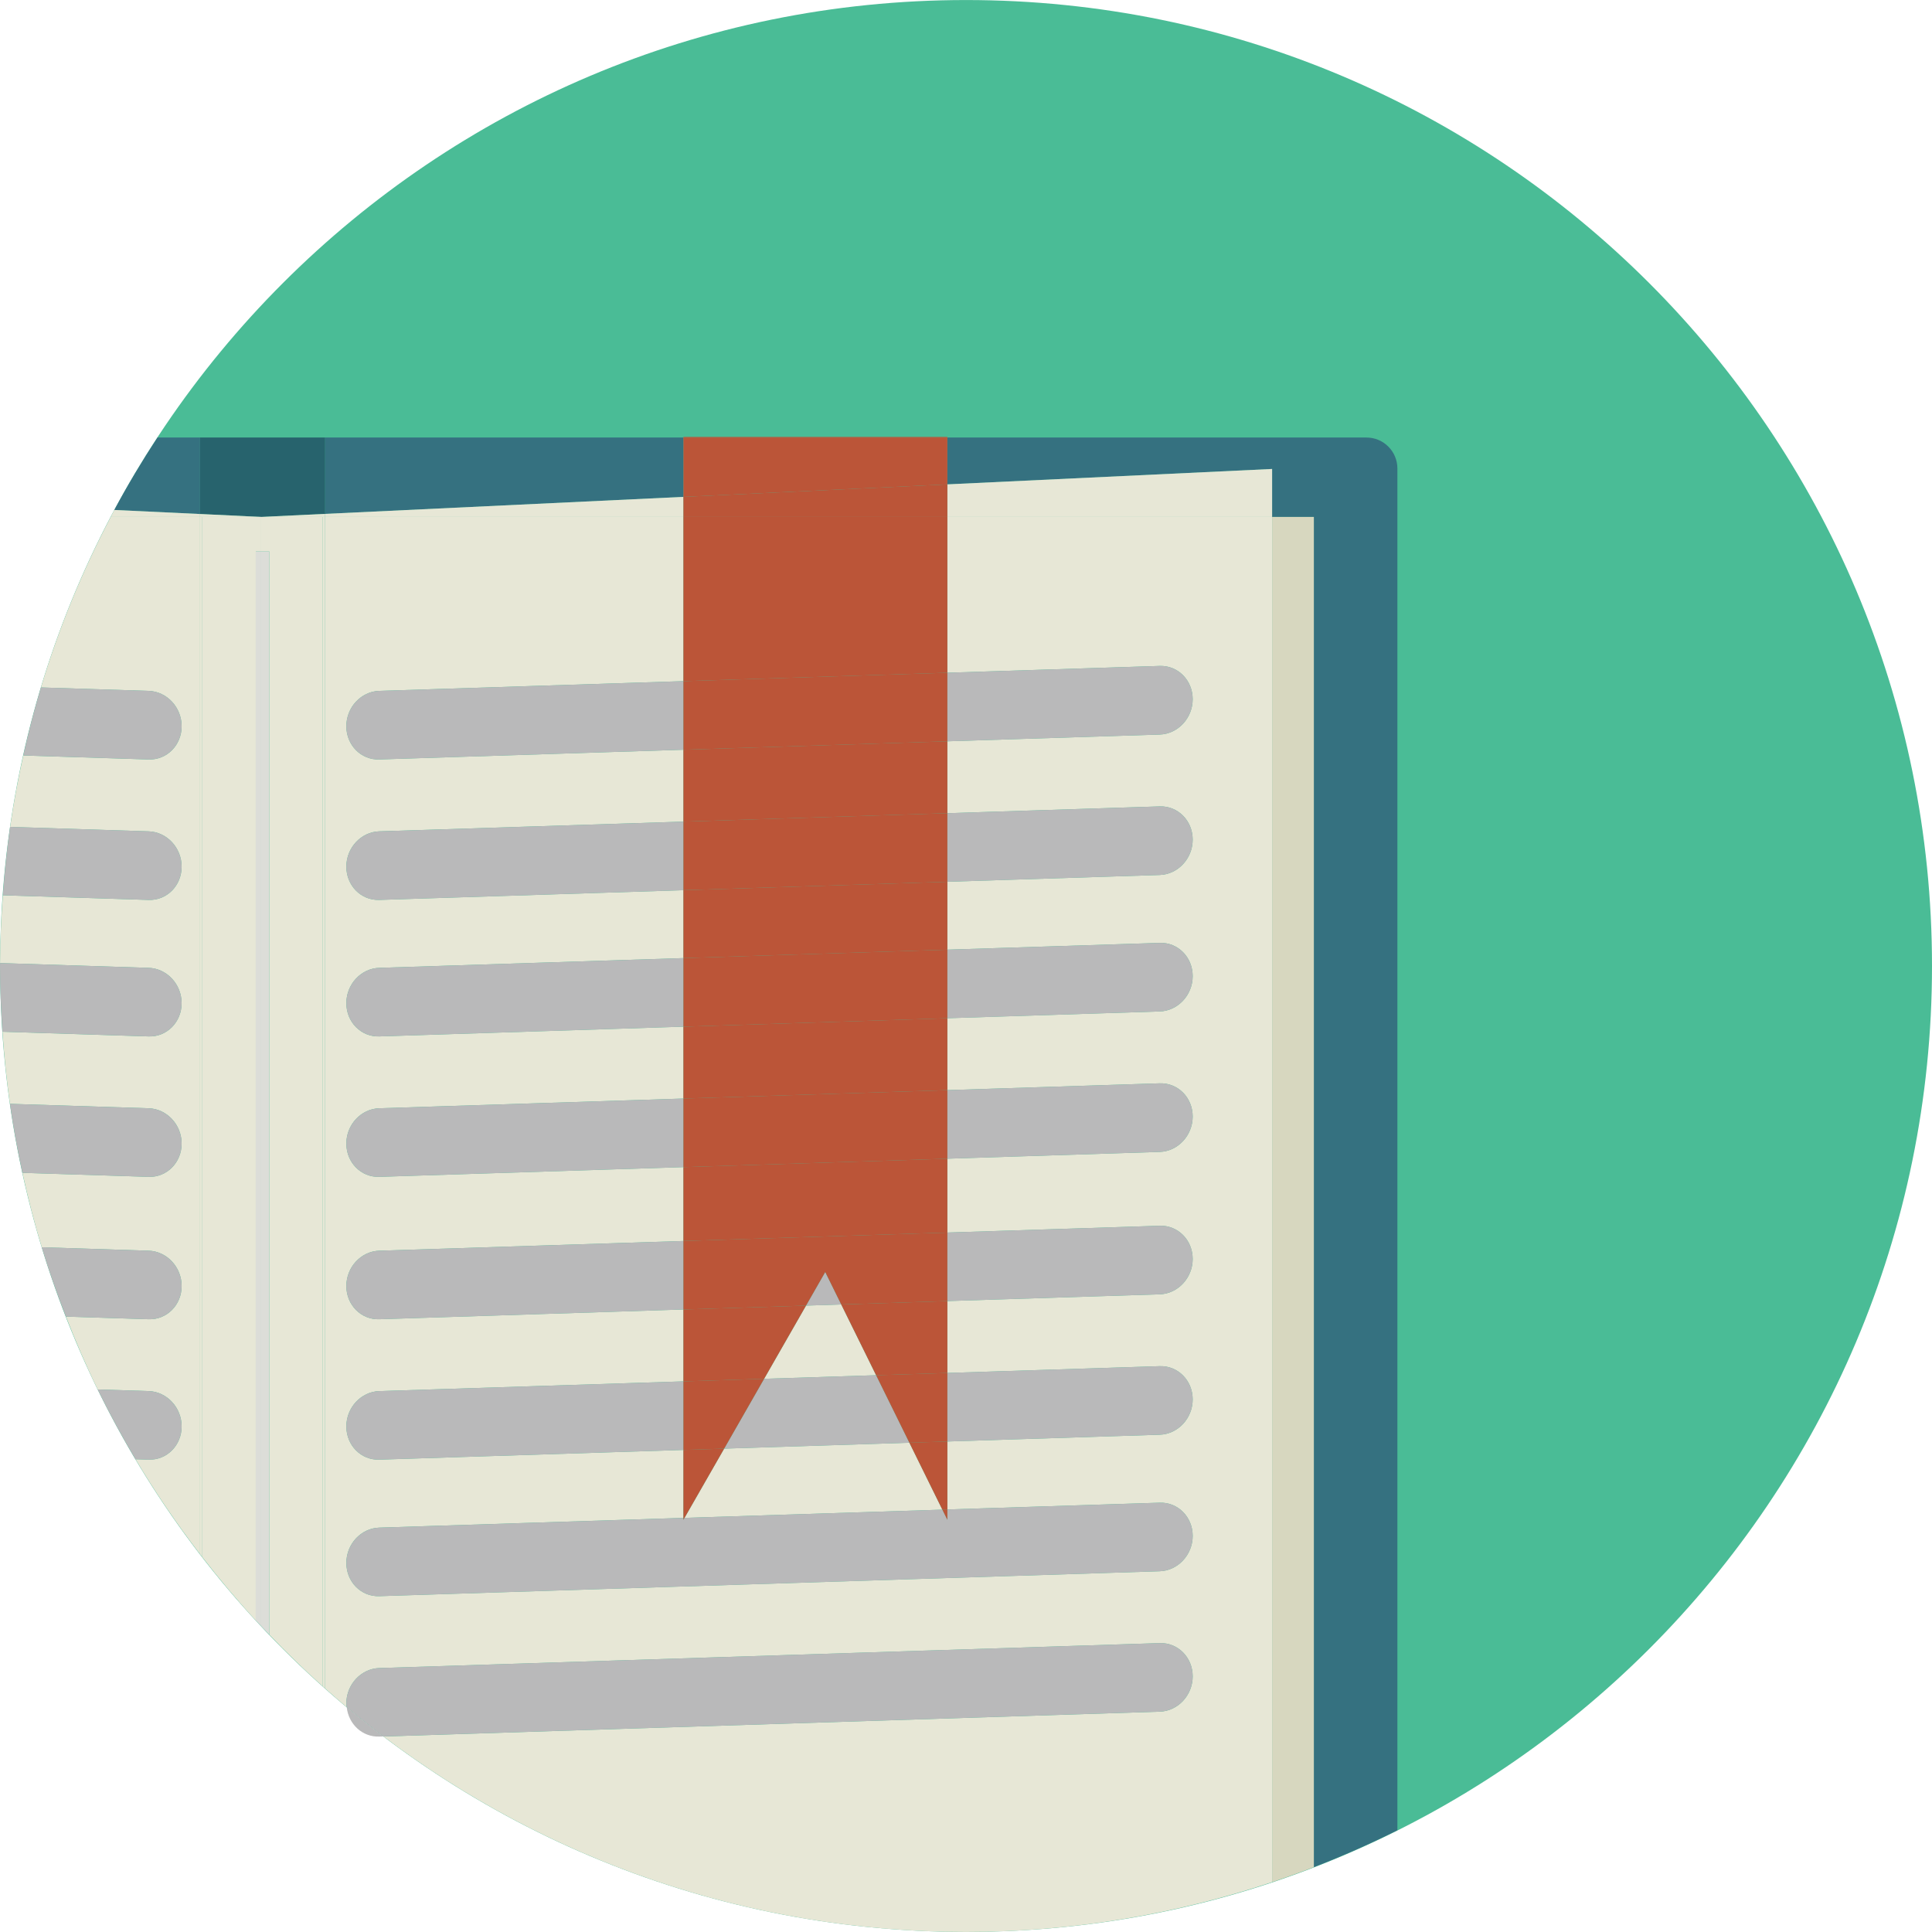
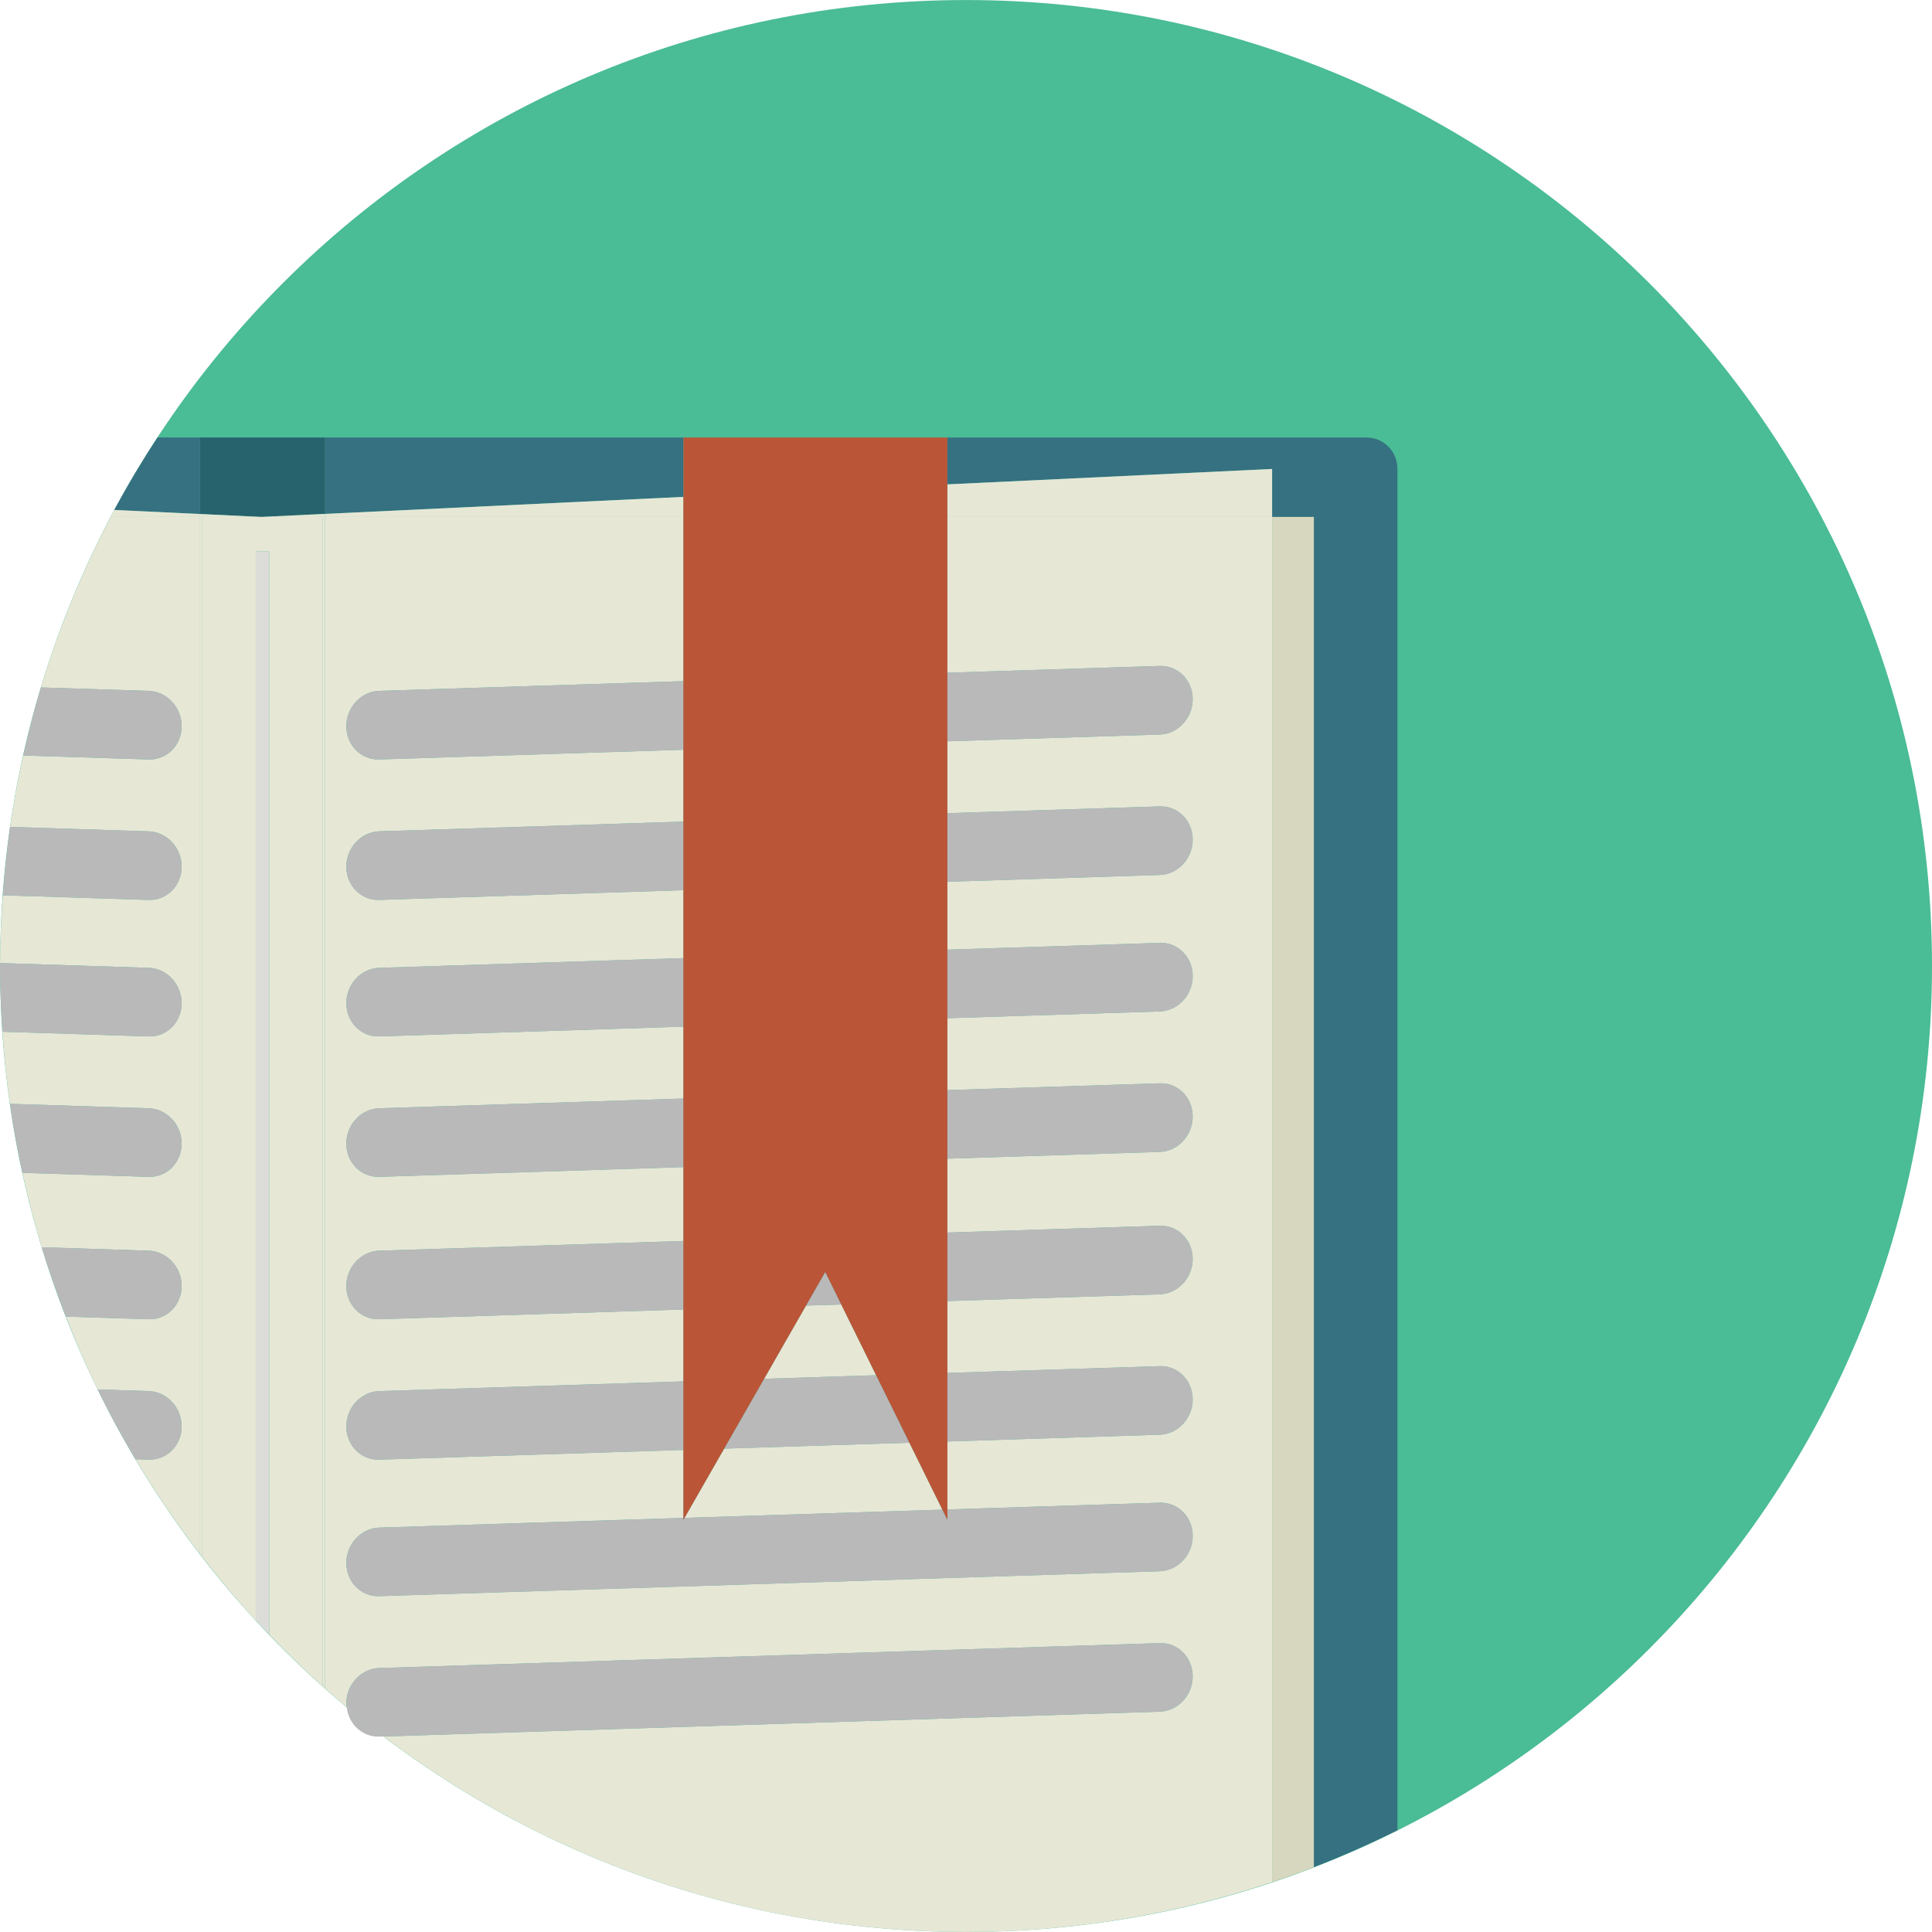
<svg xmlns="http://www.w3.org/2000/svg" version="1.1" id="Layer_1" x="0px" y="0px" viewBox="0 0 473.954 473.954" style="enable-background:new 0 0 473.954 473.954;" xml:space="preserve">
-   <circle style="fill:#4ABC96;" cx="236.988" cy="236.975" r="236.966" />
-   <g>
-     <path style="fill:#357180;" d="M49.081,126.095v-18.761H38.63c-3.772,5.759-7.323,11.671-10.589,17.766L49.081,126.095z" />
-     <polygon style="fill:#357180;" points="167.657,121.893 167.657,107.334 79.756,107.334 79.756,126.066  " />
-     <path style="fill:#357180;" d="M335.221,107.334H232.404v11.487l79.666-3.779v11.768h10.237v331.228   c7.001-2.705,13.833-5.721,20.497-9.048V114.915C342.805,110.743,339.411,107.334,335.221,107.334z" />
+   <defs id="defs175" />
+   <circle style="fill:#4ABC96;" cx="236.988" cy="236.975" id="circle2" r="236.966" />
+   <g id="g10">
+     <path style="fill:#357180" d="M 49.081,126.095 V 107.334 H 38.63 c -3.772,5.759 -7.323,11.671 -10.589,17.766 z" id="path4" />
+     <polygon style="fill:#357180" points="79.756,126.066 167.657,121.893 167.657,107.334 79.756,107.334 " id="polygon6" />
+     <path style="fill:#357180" d="M 335.221,107.334 H 232.404 v 11.487 l 79.666,-3.779 v 11.768 h 10.237 v 331.228 c 7.001,-2.705 13.833,-5.721 20.497,-9.048 V 114.915 c 0.001,-4.172 -3.393,-7.581 -7.583,-7.581 z" id="path8" />
  </g>
-   <polygon style="fill:#27636D;" points="64.074,126.814 79.756,126.066 79.756,107.334 49.081,107.334 49.081,126.095 " />
-   <path style="fill:#D7D7BF;" d="M322.311,458.038V126.814h-10.237v334.91C315.52,460.568,318.933,459.348,322.311,458.038z" />
-   <g>
-     <path style="fill:#E7E7D6;" d="M49.081,126.814v-0.715l-21.04-0.995c-0.307,0.561-0.58,1.141-0.876,1.71H49.081z" />
-     <polygon style="fill:#E7E7D6;" points="49.634,126.814 64.074,126.814 49.081,126.095 49.081,126.814  " />
-     <path style="fill:#E7E7D6;" d="M27.165,126.814c-6.975,13.257-12.733,27.236-17.122,41.833l26.428,0.842   c4.46,0.146,8.086,4.026,8.086,8.673c0,4.647-3.626,8.295-8.086,8.15l-30.765-0.98c-1.283,5.766-2.376,11.607-3.229,17.526   l33.994,1.089c4.46,0.146,8.086,4.019,8.086,8.666c0,4.647-3.626,8.303-8.086,8.157L0.7,219.628   c-0.4,5.497-0.666,11.034-0.685,16.632l36.452,1.171c4.46,0.138,8.086,4.019,8.086,8.666c0,4.647-3.626,8.303-8.086,8.157   l-35.861-1.152c0.4,5.957,1.003,11.861,1.833,17.687l34.031,1.089c4.46,0.146,8.086,4.019,8.086,8.658   c0,4.655-3.626,8.31-8.086,8.165l-30.967-0.988c1.351,6.174,2.915,12.277,4.741,18.264l26.23,0.842   c4.46,0.146,8.086,4.019,8.086,8.666c0,4.64-3.626,8.296-8.086,8.15l-20.299-0.651c2.369,6.08,4.943,12.06,7.79,17.874l12.509,0.4   c4.46,0.146,8.086,4.034,8.086,8.666c0,4.647-3.626,8.295-8.086,8.15l-3.233-0.101c4.823,8.105,10.121,15.88,15.843,23.319V126.814   H27.165z" />
-     <path style="fill:#E7E7D6;" d="M49.634,126.814h-0.55v254.485c0.183,0.236,0.37,0.468,0.55,0.703V126.814z" />
-     <path style="fill:#E7E7D6;" d="M49.634,381.998c4.157,5.366,8.516,10.559,13.115,15.543V135.267h1.325v-8.456H49.634V381.998z" />
-     <polygon style="fill:#E7E7D6;" points="167.657,126.814 167.657,121.893 79.756,126.066 79.756,126.814  " />
-     <polygon style="fill:#E7E7D6;" points="312.07,126.814 312.07,115.046 232.404,118.825 232.404,126.814  " />
-     <polygon style="fill:#E7E7D6;" points="79.756,126.814 79.756,126.066 64.074,126.814 79.191,126.814  " />
-     <polygon style="fill:#E7E7D6;" points="214.93,337.366 206.373,320.008 197.73,320.289 187.451,338.242  " />
-     <polygon style="fill:#E7E7D6;" points="167.919,372.359 231.181,370.343 223.091,353.927 177.648,355.376  " />
-     <path style="fill:#E7E7D6;" d="M232.404,165.032l52.1-1.665c4.464-0.146,8.082,3.502,8.082,8.157c0,4.647-3.618,8.52-8.082,8.673   l-52.1,1.658v17.635l52.1-1.665c4.464-0.146,8.082,3.502,8.082,8.15s-3.618,8.527-8.082,8.673l-52.1,1.665v16.655l52.1-1.658   c4.464-0.153,8.082,3.502,8.082,8.15s-3.618,8.52-8.082,8.666l-52.1,1.665v17.635l52.1-1.665c4.464-0.146,8.082,3.495,8.082,8.142   s-3.618,8.535-8.082,8.681l-52.1,1.665v18.118l52.1-1.665c4.464-0.146,8.082,3.502,8.082,8.15c0,4.632-3.618,8.52-8.082,8.666   l-52.1,1.658v17.635l52.1-1.665c4.464-0.146,8.082,3.51,8.082,8.15c0,4.647-3.618,8.52-8.082,8.666l-52.1,1.665v16.67l52.1-1.658   c4.464-0.153,8.082,3.502,8.082,8.142s-3.618,8.527-8.082,8.673L93.039,391.57c-4.46,0.146-8.075-3.51-8.075-8.157   c0-4.64,3.615-8.52,8.075-8.658l74.614-2.391v-16.67l-74.614,2.384c-4.46,0.146-8.075-3.502-8.075-8.15   c0-4.632,3.615-8.52,8.075-8.666l74.614-2.384v-17.635l-74.614,2.391c-4.46,0.146-8.075-3.51-8.075-8.15   c0-4.647,3.615-8.52,8.075-8.666l74.614-2.384v-18.118l-74.614,2.384c-4.46,0.146-8.075-3.51-8.075-8.165   c0-4.64,3.615-8.513,8.075-8.658l74.614-2.383V251.86l-74.614,2.391c-4.46,0.146-8.075-3.51-8.075-8.157   c0-4.647,3.615-8.527,8.075-8.666l74.614-2.391v-16.655l-74.614,2.383c-4.46,0.146-8.075-3.51-8.075-8.157s3.615-8.52,8.075-8.666   l74.614-2.383v-17.635l-74.614,2.383c-4.46,0.146-8.075-3.502-8.075-8.15c0-4.647,3.615-8.527,8.075-8.673l74.614-2.383v-40.287   H79.756v287.401c1.747,1.549,3.506,3.091,5.298,4.591c-0.034-0.314-0.09-0.614-0.09-0.935c0-4.632,3.615-8.52,8.075-8.666   l191.466-6.118c4.464-0.146,8.082,3.51,8.082,8.142c0,4.655-3.618,8.527-8.082,8.673L94.072,425.99   c39.73,30.08,89.222,47.954,142.898,47.954c26.26,0,51.494-4.333,75.097-12.221v-334.91h-79.662V165.032z" />
-     <path style="fill:#E7E7D6;" d="M79.191,413.721c0.187,0.168,0.382,0.322,0.565,0.49V126.814h-0.565V413.721z" />
-     <path style="fill:#E7E7D6;" d="M66.072,135.267v265.759c4.217,4.393,8.58,8.64,13.119,12.696V126.814H64.074v8.456h1.998V135.267z" />
+   <polygon style="fill:#27636D;" points="64.074,126.814 79.756,126.066 79.756,107.334 49.081,107.334 49.081,126.095 " id="polygon12" />
+   <path style="fill:#D7D7BF;" d="M322.311,458.038V126.814h-10.237v334.91C315.52,460.568,318.933,459.348,322.311,458.038z" id="path14" />
+   <g id="g42">
+     <path style="fill:#e7e7d6" d="m 49.081,126.814 v -0.715 l -21.04,-0.995 c -0.307,0.561 -0.58,1.141 -0.876,1.71 z" id="path16" />
+     <polygon style="fill:#e7e7d6" points="49.081,126.095 49.081,126.814 49.634,126.814 64.074,126.814 " id="polygon18" />
+     <path style="fill:#e7e7d6" d="M 27.165,126.814 C 20.19,140.071 14.432,154.05 10.043,168.647 l 26.428,0.842 c 4.46,0.146 8.086,4.026 8.086,8.673 0,4.647 -3.626,8.295 -8.086,8.15 l -30.765,-0.98 c -1.283,5.766 -2.376,11.607 -3.229,17.526 l 33.994,1.089 c 4.46,0.146 8.086,4.019 8.086,8.666 0,4.647 -3.626,8.303 -8.086,8.157 L 0.7,219.628 c -0.4,5.497 -0.666,11.034 -0.685,16.632 l 36.452,1.171 c 4.46,0.138 8.086,4.019 8.086,8.666 0,4.647 -3.626,8.303 -8.086,8.157 L 0.606,253.102 c 0.4,5.957 1.003,11.861 1.833,17.687 l 34.031,1.089 c 4.46,0.146 8.086,4.019 8.086,8.658 0,4.655 -3.626,8.31 -8.086,8.165 L 5.503,287.713 c 1.351,6.174 2.915,12.277 4.741,18.264 l 26.23,0.842 c 4.46,0.146 8.086,4.019 8.086,8.666 0,4.64 -3.626,8.296 -8.086,8.15 l -20.299,-0.651 c 2.369,6.08 4.943,12.06 7.79,17.874 l 12.509,0.4 c 4.46,0.146 8.086,4.034 8.086,8.666 0,4.647 -3.626,8.295 -8.086,8.15 l -3.233,-0.101 c 4.823,8.105 10.121,15.88 15.843,23.319 V 126.814 Z" id="path20" />
+     <path style="fill:#e7e7d6" d="m 49.634,126.814 h -0.55 v 254.485 c 0.183,0.236 0.37,0.468 0.55,0.703 z" id="path22" />
+     <path style="fill:#e7e7d6" d="m 49.634,381.998 c 4.157,5.366 8.516,10.559 13.115,15.543 V 135.267 h 1.325 v -8.456 h -14.44 z" id="path24" />
+     <polygon style="fill:#e7e7d6" points="79.756,126.066 79.756,126.814 167.657,126.814 167.657,121.893 " id="polygon26" />
+     <polygon style="fill:#e7e7d6" points="232.404,118.825 232.404,126.814 312.07,126.814 312.07,115.046 " id="polygon28" />
+     <polygon style="fill:#e7e7d6" points="64.074,126.814 79.191,126.814 79.756,126.814 79.756,126.066 " id="polygon30" />
+     <polygon style="fill:#e7e7d6" points="197.73,320.289 187.451,338.242 214.93,337.366 206.373,320.008 " id="polygon32" />
+     <polygon style="fill:#e7e7d6" points="223.091,353.927 177.648,355.376 167.919,372.359 231.181,370.343 " id="polygon34" />
+     <path style="fill:#e7e7d6" d="m 232.404,165.032 52.1,-1.665 c 4.464,-0.146 8.082,3.502 8.082,8.157 0,4.647 -3.618,8.52 -8.082,8.673 l -52.1,1.658 v 17.635 l 52.1,-1.665 c 4.464,-0.146 8.082,3.502 8.082,8.15 0,4.648 -3.618,8.527 -8.082,8.673 l -52.1,1.665 v 16.655 l 52.1,-1.658 c 4.464,-0.153 8.082,3.502 8.082,8.15 0,4.648 -3.618,8.52 -8.082,8.666 l -52.1,1.665 v 17.635 l 52.1,-1.665 c 4.464,-0.146 8.082,3.495 8.082,8.142 0,4.647 -3.618,8.535 -8.082,8.681 l -52.1,1.665 v 18.118 l 52.1,-1.665 c 4.464,-0.146 8.082,3.502 8.082,8.15 0,4.632 -3.618,8.52 -8.082,8.666 l -52.1,1.658 v 17.635 l 52.1,-1.665 c 4.464,-0.146 8.082,3.51 8.082,8.15 0,4.647 -3.618,8.52 -8.082,8.666 l -52.1,1.665 v 16.67 l 52.1,-1.658 c 4.464,-0.153 8.082,3.502 8.082,8.142 0,4.64 -3.618,8.527 -8.082,8.673 L 93.039,391.57 c -4.46,0.146 -8.075,-3.51 -8.075,-8.157 0,-4.64 3.615,-8.52 8.075,-8.658 l 74.614,-2.391 v -16.67 l -74.614,2.384 c -4.46,0.146 -8.075,-3.502 -8.075,-8.15 0,-4.632 3.615,-8.52 8.075,-8.666 l 74.614,-2.384 v -17.635 l -74.614,2.391 c -4.46,0.146 -8.075,-3.51 -8.075,-8.15 0,-4.647 3.615,-8.52 8.075,-8.666 l 74.614,-2.384 V 286.316 L 93.039,288.7 c -4.46,0.146 -8.075,-3.51 -8.075,-8.165 0,-4.64 3.615,-8.513 8.075,-8.658 l 74.614,-2.383 V 251.86 l -74.614,2.391 c -4.46,0.146 -8.075,-3.51 -8.075,-8.157 0,-4.647 3.615,-8.527 8.075,-8.666 l 74.614,-2.391 v -16.655 l -74.614,2.383 c -4.46,0.146 -8.075,-3.51 -8.075,-8.157 0,-4.647 3.615,-8.52 8.075,-8.666 l 74.614,-2.383 v -17.635 l -74.614,2.383 c -4.46,0.146 -8.075,-3.502 -8.075,-8.15 0,-4.647 3.615,-8.527 8.075,-8.673 l 74.614,-2.383 V 126.814 H 79.756 v 287.401 c 1.747,1.549 3.506,3.091 5.298,4.591 -0.034,-0.314 -0.09,-0.614 -0.09,-0.935 0,-4.632 3.615,-8.52 8.075,-8.666 l 191.466,-6.118 c 4.464,-0.146 8.082,3.51 8.082,8.142 0,4.655 -3.618,8.527 -8.082,8.673 L 94.072,425.99 c 39.73,30.08 89.222,47.954 142.898,47.954 26.26,0 51.494,-4.333 75.097,-12.221 v -334.91 h -79.662 v 38.219 z" id="path36" />
+     <path style="fill:#e7e7d6" d="m 79.191,413.721 c 0.187,0.168 0.382,0.322 0.565,0.49 V 126.814 h -0.565 z" id="path38" />
+     <path style="fill:#e7e7d6" d="m 66.072,135.267 v 265.759 c 4.217,4.393 8.58,8.64 13.119,12.696 V 126.814 H 64.074 v 8.456 h 1.998 z" id="path40" />
  </g>
-   <g>
-     <path style="fill:#DCDDD8;" d="M64.074,135.267h-1.325v262.275c0.434,0.475,0.887,0.92,1.325,1.388V135.267z" />
-     <path style="fill:#DCDDD8;" d="M66.072,401.029V135.267h-1.998V398.93C64.736,399.641,65.402,400.333,66.072,401.029z" />
+   <g id="g48">
+     <path style="fill:#DCDDD8;" d="M64.074,135.267h-1.325v262.275c0.434,0.475,0.887,0.92,1.325,1.388V135.267z" id="path44" />
+     <path style="fill:#DCDDD8;" d="M66.072,401.029V135.267h-1.998V398.93C64.736,399.641,65.402,400.333,66.072,401.029z" id="path46" />
  </g>
-   <g>
-     <path style="fill:#B9B9BA;" d="M44.557,178.158c0-4.647-3.626-8.527-8.086-8.673l-26.428-0.842   c-1.643,5.474-3.079,11.042-4.333,16.685l30.765,0.98C40.931,186.454,44.557,182.806,44.557,178.158z" />
-     <path style="fill:#B9B9BA;" d="M44.557,212.609c0-4.647-3.626-8.52-8.086-8.666l-33.994-1.089   c-0.797,5.534-1.369,11.132-1.777,16.771l35.771,1.141C40.931,220.912,44.557,217.256,44.557,212.609z" />
-     <path style="fill:#B9B9BA;" d="M44.557,246.094c0-4.647-3.626-8.527-8.086-8.666l-36.452-1.171C0.015,236.496,0,236.724,0,236.96   c0,5.437,0.247,10.802,0.606,16.142l35.865,1.149C40.931,254.397,44.557,250.745,44.557,246.094z" />
-     <path style="fill:#B9B9BA;" d="M44.557,280.54c0-4.64-3.626-8.513-8.086-8.658L2.44,270.793c0.819,5.714,1.848,11.349,3.061,16.924   l30.967,0.988C40.931,288.847,44.557,285.195,44.557,280.54z" />
-     <path style="fill:#B9B9BA;" d="M44.557,315.485c0-4.647-3.626-8.52-8.086-8.666l-26.23-0.842   c1.755,5.774,3.753,11.431,5.931,17.006l20.299,0.651C40.931,323.78,44.557,320.128,44.557,315.485z" />
-     <path style="fill:#B9B9BA;" d="M44.557,349.928c0-4.632-3.626-8.52-8.086-8.666l-12.509-0.4c2.859,5.852,5.961,11.555,9.276,17.115   l3.233,0.101C40.931,358.223,44.557,354.579,44.557,349.928z" />
-     <path style="fill:#B9B9BA;" d="M93.039,169.485c-4.46,0.146-8.075,4.026-8.075,8.673c0,4.647,3.615,8.295,8.075,8.15l74.614-2.384   v-16.823L93.039,169.485z" />
-     <path style="fill:#B9B9BA;" d="M284.505,180.198c4.464-0.153,8.082-4.026,8.082-8.673c0-4.655-3.618-8.303-8.082-8.157l-52.1,1.665   v16.823L284.505,180.198z" />
-     <path style="fill:#B9B9BA;" d="M284.505,214.648c4.464-0.146,8.082-4.026,8.082-8.673s-3.618-8.295-8.082-8.15l-52.1,1.665v16.823   L284.505,214.648z" />
-     <path style="fill:#B9B9BA;" d="M93.039,203.943c-4.46,0.146-8.075,4.019-8.075,8.666c0,4.647,3.615,8.303,8.075,8.157l74.614-2.383   v-16.823L93.039,203.943z" />
-     <path style="fill:#B9B9BA;" d="M93.039,237.428c-4.46,0.138-8.075,4.019-8.075,8.666c0,4.647,3.615,8.303,8.075,8.157l74.614-2.391   v-16.823L93.039,237.428z" />
-     <path style="fill:#B9B9BA;" d="M284.505,248.125c4.464-0.146,8.082-4.019,8.082-8.666s-3.618-8.303-8.082-8.15l-52.1,1.661v16.823   L284.505,248.125z" />
-     <path style="fill:#B9B9BA;" d="M284.505,282.583c4.464-0.146,8.082-4.034,8.082-8.681s-3.618-8.288-8.082-8.142l-52.1,1.665v16.823   L284.505,282.583z" />
-     <path style="fill:#B9B9BA;" d="M93.039,271.878c-4.46,0.146-8.075,4.019-8.075,8.658c0,4.655,3.615,8.31,8.075,8.165l74.614-2.384   v-16.823L93.039,271.878z" />
-     <path style="fill:#B9B9BA;" d="M284.505,317.516c4.464-0.146,8.082-4.034,8.082-8.666c0-4.647-3.618-8.296-8.082-8.15l-52.1,1.665   v16.808L284.505,317.516z" />
-     <path style="fill:#B9B9BA;" d="M93.039,306.819c-4.46,0.146-8.075,4.019-8.075,8.666c0,4.64,3.615,8.296,8.075,8.15l74.614-2.391   v-16.808L93.039,306.819z" />
-     <polygon style="fill:#B9B9BA;" points="202.448,312.042 197.73,320.289 206.373,320.008  " />
-     <path style="fill:#B9B9BA;" d="M284.505,351.959c4.464-0.146,8.082-4.019,8.082-8.666c0-4.64-3.618-8.295-8.082-8.15l-52.1,1.665   v16.815L284.505,351.959z" />
-     <path style="fill:#B9B9BA;" d="M93.039,341.262c-4.46,0.146-8.075,4.034-8.075,8.666c0,4.647,3.615,8.296,8.075,8.15l74.614-2.384   v-16.815L93.039,341.262z" />
-     <polygon style="fill:#B9B9BA;" points="177.648,355.376 223.091,353.927 214.93,337.366 187.451,338.242  " />
-     <path style="fill:#B9B9BA;" d="M231.181,370.343l-63.262,2.017l-0.262,0.468v-0.46l-74.614,2.391   c-4.46,0.138-8.075,4.019-8.075,8.658c0,4.647,3.615,8.303,8.075,8.157l191.466-6.118c4.464-0.146,8.082-4.034,8.082-8.673   s-3.618-8.295-8.082-8.142l-52.1,1.658v2.529L231.181,370.343z" />
-     <path style="fill:#B9B9BA;" d="M93.039,426.013l1.033-0.03c-3.064-2.324-6.069-4.722-9.018-7.184   C85.51,422.989,88.889,426.155,93.039,426.013z" />
-     <path style="fill:#B9B9BA;" d="M284.505,419.898c4.464-0.146,8.082-4.019,8.082-8.673c0-4.632-3.618-8.288-8.082-8.142   l-191.466,6.118c-4.46,0.146-8.075,4.034-8.075,8.666c0,0.322,0.06,0.621,0.09,0.935c2.949,2.462,5.953,4.861,9.018,7.184   L284.505,419.898z" />
+   <g id="g96">
+     <path style="fill:#B9B9BA;" d="M44.557,178.158c0-4.647-3.626-8.527-8.086-8.673l-26.428-0.842   c-1.643,5.474-3.079,11.042-4.333,16.685l30.765,0.98C40.931,186.454,44.557,182.806,44.557,178.158z" id="path50" />
+     <path style="fill:#B9B9BA;" d="M44.557,212.609c0-4.647-3.626-8.52-8.086-8.666l-33.994-1.089   c-0.797,5.534-1.369,11.132-1.777,16.771l35.771,1.141C40.931,220.912,44.557,217.256,44.557,212.609z" id="path52" />
+     <path style="fill:#B9B9BA;" d="M44.557,246.094c0-4.647-3.626-8.527-8.086-8.666l-36.452-1.171C0.015,236.496,0,236.724,0,236.96   c0,5.437,0.247,10.802,0.606,16.142l35.865,1.149C40.931,254.397,44.557,250.745,44.557,246.094z" id="path54" />
+     <path style="fill:#B9B9BA;" d="M44.557,280.54c0-4.64-3.626-8.513-8.086-8.658L2.44,270.793c0.819,5.714,1.848,11.349,3.061,16.924   l30.967,0.988C40.931,288.847,44.557,285.195,44.557,280.54z" id="path56" />
+     <path style="fill:#B9B9BA;" d="M44.557,315.485c0-4.647-3.626-8.52-8.086-8.666l-26.23-0.842   c1.755,5.774,3.753,11.431,5.931,17.006l20.299,0.651C40.931,323.78,44.557,320.128,44.557,315.485z" id="path58" />
+     <path style="fill:#B9B9BA;" d="M44.557,349.928c0-4.632-3.626-8.52-8.086-8.666l-12.509-0.4c2.859,5.852,5.961,11.555,9.276,17.115   l3.233,0.101C40.931,358.223,44.557,354.579,44.557,349.928z" id="path60" />
+     <path style="fill:#B9B9BA;" d="M93.039,169.485c-4.46,0.146-8.075,4.026-8.075,8.673c0,4.647,3.615,8.295,8.075,8.15l74.614-2.384   v-16.823L93.039,169.485z" id="path62" />
+     <path style="fill:#B9B9BA;" d="M284.505,180.198c4.464-0.153,8.082-4.026,8.082-8.673c0-4.655-3.618-8.303-8.082-8.157l-52.1,1.665   v16.823L284.505,180.198z" id="path64" />
+     <path style="fill:#B9B9BA;" d="M284.505,214.648c4.464-0.146,8.082-4.026,8.082-8.673s-3.618-8.295-8.082-8.15l-52.1,1.665v16.823   L284.505,214.648z" id="path66" />
+     <path style="fill:#B9B9BA;" d="M93.039,203.943c-4.46,0.146-8.075,4.019-8.075,8.666c0,4.647,3.615,8.303,8.075,8.157l74.614-2.383   v-16.823L93.039,203.943z" id="path68" />
+     <path style="fill:#B9B9BA;" d="M93.039,237.428c-4.46,0.138-8.075,4.019-8.075,8.666c0,4.647,3.615,8.303,8.075,8.157l74.614-2.391   v-16.823L93.039,237.428z" id="path70" />
+     <path style="fill:#B9B9BA;" d="M284.505,248.125c4.464-0.146,8.082-4.019,8.082-8.666s-3.618-8.303-8.082-8.15l-52.1,1.661v16.823   L284.505,248.125z" id="path72" />
+     <path style="fill:#B9B9BA;" d="M284.505,282.583c4.464-0.146,8.082-4.034,8.082-8.681s-3.618-8.288-8.082-8.142l-52.1,1.665v16.823   L284.505,282.583z" id="path74" />
+     <path style="fill:#B9B9BA;" d="M93.039,271.878c-4.46,0.146-8.075,4.019-8.075,8.658c0,4.655,3.615,8.31,8.075,8.165l74.614-2.384   v-16.823L93.039,271.878z" id="path76" />
+     <path style="fill:#B9B9BA;" d="M284.505,317.516c4.464-0.146,8.082-4.034,8.082-8.666c0-4.647-3.618-8.296-8.082-8.15l-52.1,1.665   v16.808L284.505,317.516z" id="path78" />
+     <path style="fill:#B9B9BA;" d="M93.039,306.819c-4.46,0.146-8.075,4.019-8.075,8.666c0,4.64,3.615,8.296,8.075,8.15l74.614-2.391   v-16.808L93.039,306.819z" id="path80" />
+     <polygon style="fill:#B9B9BA;" points="202.448,312.042 197.73,320.289 206.373,320.008  " id="polygon82" />
+     <path style="fill:#B9B9BA;" d="M284.505,351.959c4.464-0.146,8.082-4.019,8.082-8.666c0-4.64-3.618-8.295-8.082-8.15l-52.1,1.665   v16.815L284.505,351.959z" id="path84" />
+     <path style="fill:#B9B9BA;" d="M93.039,341.262c-4.46,0.146-8.075,4.034-8.075,8.666c0,4.647,3.615,8.296,8.075,8.15l74.614-2.384   v-16.815L93.039,341.262z" id="path86" />
+     <polygon style="fill:#B9B9BA;" points="177.648,355.376 223.091,353.927 214.93,337.366 187.451,338.242  " id="polygon88" />
+     <path style="fill:#B9B9BA;" d="M231.181,370.343l-63.262,2.017l-0.262,0.468v-0.46l-74.614,2.391   c-4.46,0.138-8.075,4.019-8.075,8.658c0,4.647,3.615,8.303,8.075,8.157l191.466-6.118c4.464-0.146,8.082-4.034,8.082-8.673   s-3.618-8.295-8.082-8.142l-52.1,1.658v2.529L231.181,370.343z" id="path90" />
+     <path style="fill:#B9B9BA;" d="M93.039,426.013l1.033-0.03c-3.064-2.324-6.069-4.722-9.018-7.184   C85.51,422.989,88.889,426.155,93.039,426.013z" id="path92" />
+     <path style="fill:#B9B9BA;" d="M284.505,419.898c4.464-0.146,8.082-4.019,8.082-8.673c0-4.632-3.618-8.288-8.082-8.142   l-191.466,6.118c-4.46,0.146-8.075,4.034-8.075,8.666c0,0.322,0.06,0.621,0.09,0.935c2.949,2.462,5.953,4.861,9.018,7.184   L284.505,419.898z" id="path94" />
  </g>
-   <g>
-     <rect x="167.657" y="107.188" style="fill:#BB5538;" width="64.751" height="0.146" />
-     <polygon style="fill:#BB5538;" points="232.404,118.825 232.404,107.334 167.657,107.334 167.657,121.893  " />
-     <polygon style="fill:#BB5538;" points="167.657,126.814 232.404,126.814 232.404,118.825 167.657,121.893  " />
-     <polygon style="fill:#BB5538;" points="197.73,320.289 167.657,321.243 167.657,338.878 187.451,338.242  " />
-     <polygon style="fill:#BB5538;" points="232.404,165.032 232.404,126.814 167.657,126.814 167.657,167.101  " />
-     <polygon style="fill:#BB5538;" points="167.657,235.037 232.404,232.971 232.404,216.313 167.657,218.382  " />
-     <polygon style="fill:#BB5538;" points="167.657,269.495 232.404,267.429 232.404,249.794 167.657,251.86  " />
-     <polygon style="fill:#BB5538;" points="167.657,201.559 232.404,199.49 232.404,181.855 167.657,183.924  " />
-     <polygon style="fill:#BB5538;" points="214.93,337.366 232.404,336.813 232.404,319.178 206.373,320.008  " />
-     <polygon style="fill:#BB5538;" points="177.648,355.376 167.657,355.694 167.657,372.367 167.919,372.359  " />
-     <polygon style="fill:#BB5538;" points="167.657,304.435 232.404,302.366 232.404,284.252 167.657,286.318  " />
-     <polygon style="fill:#BB5538;" points="231.181,370.343 232.404,370.298 232.404,353.628 223.091,353.927  " />
-     <polygon style="fill:#BB5538;" points="167.657,183.924 232.404,181.855 232.404,165.032 167.657,167.101  " />
-     <polygon style="fill:#BB5538;" points="167.657,218.382 232.404,216.313 232.404,199.49 167.657,201.559  " />
-     <polygon style="fill:#BB5538;" points="167.657,251.86 232.404,249.794 232.404,232.971 167.657,235.037  " />
-     <polygon style="fill:#BB5538;" points="167.657,286.318 232.404,284.252 232.404,267.429 167.657,269.495  " />
-     <polygon style="fill:#BB5538;" points="167.657,321.243 197.73,320.289 202.448,312.042 206.373,320.008 232.404,319.178    232.404,302.366 167.657,304.435  " />
-     <polygon style="fill:#BB5538;" points="223.091,353.927 232.404,353.628 232.404,336.813 214.93,337.366  " />
-     <polygon style="fill:#BB5538;" points="187.451,338.242 167.657,338.878 167.657,355.694 177.648,355.376  " />
-     <polygon style="fill:#BB5538;" points="167.919,372.359 167.657,372.367 167.657,372.827  " />
-     <polygon style="fill:#BB5538;" points="232.404,372.827 232.404,370.298 231.181,370.343  " />
-   </g>
-   <g>
- </g>
-   <g>
- </g>
-   <g>
- </g>
-   <g>
- </g>
-   <g>
- </g>
-   <g>
- </g>
-   <g>
- </g>
-   <g>
- </g>
-   <g>
- </g>
-   <g>
- </g>
-   <g>
- </g>
-   <g>
- </g>
-   <g>
- </g>
-   <g>
- </g>
-   <g>
- </g>
+   <path style="fill:#bb5538;stroke:none;stroke-width:1px;stroke-linecap:butt;stroke-linejoin:miter;stroke-opacity:1" d="m 167.657,107.334 v 265.494 l 34.791,-60.786 29.961,60.786 -0.005,-265.494 z" id="path1776" />
</svg>
